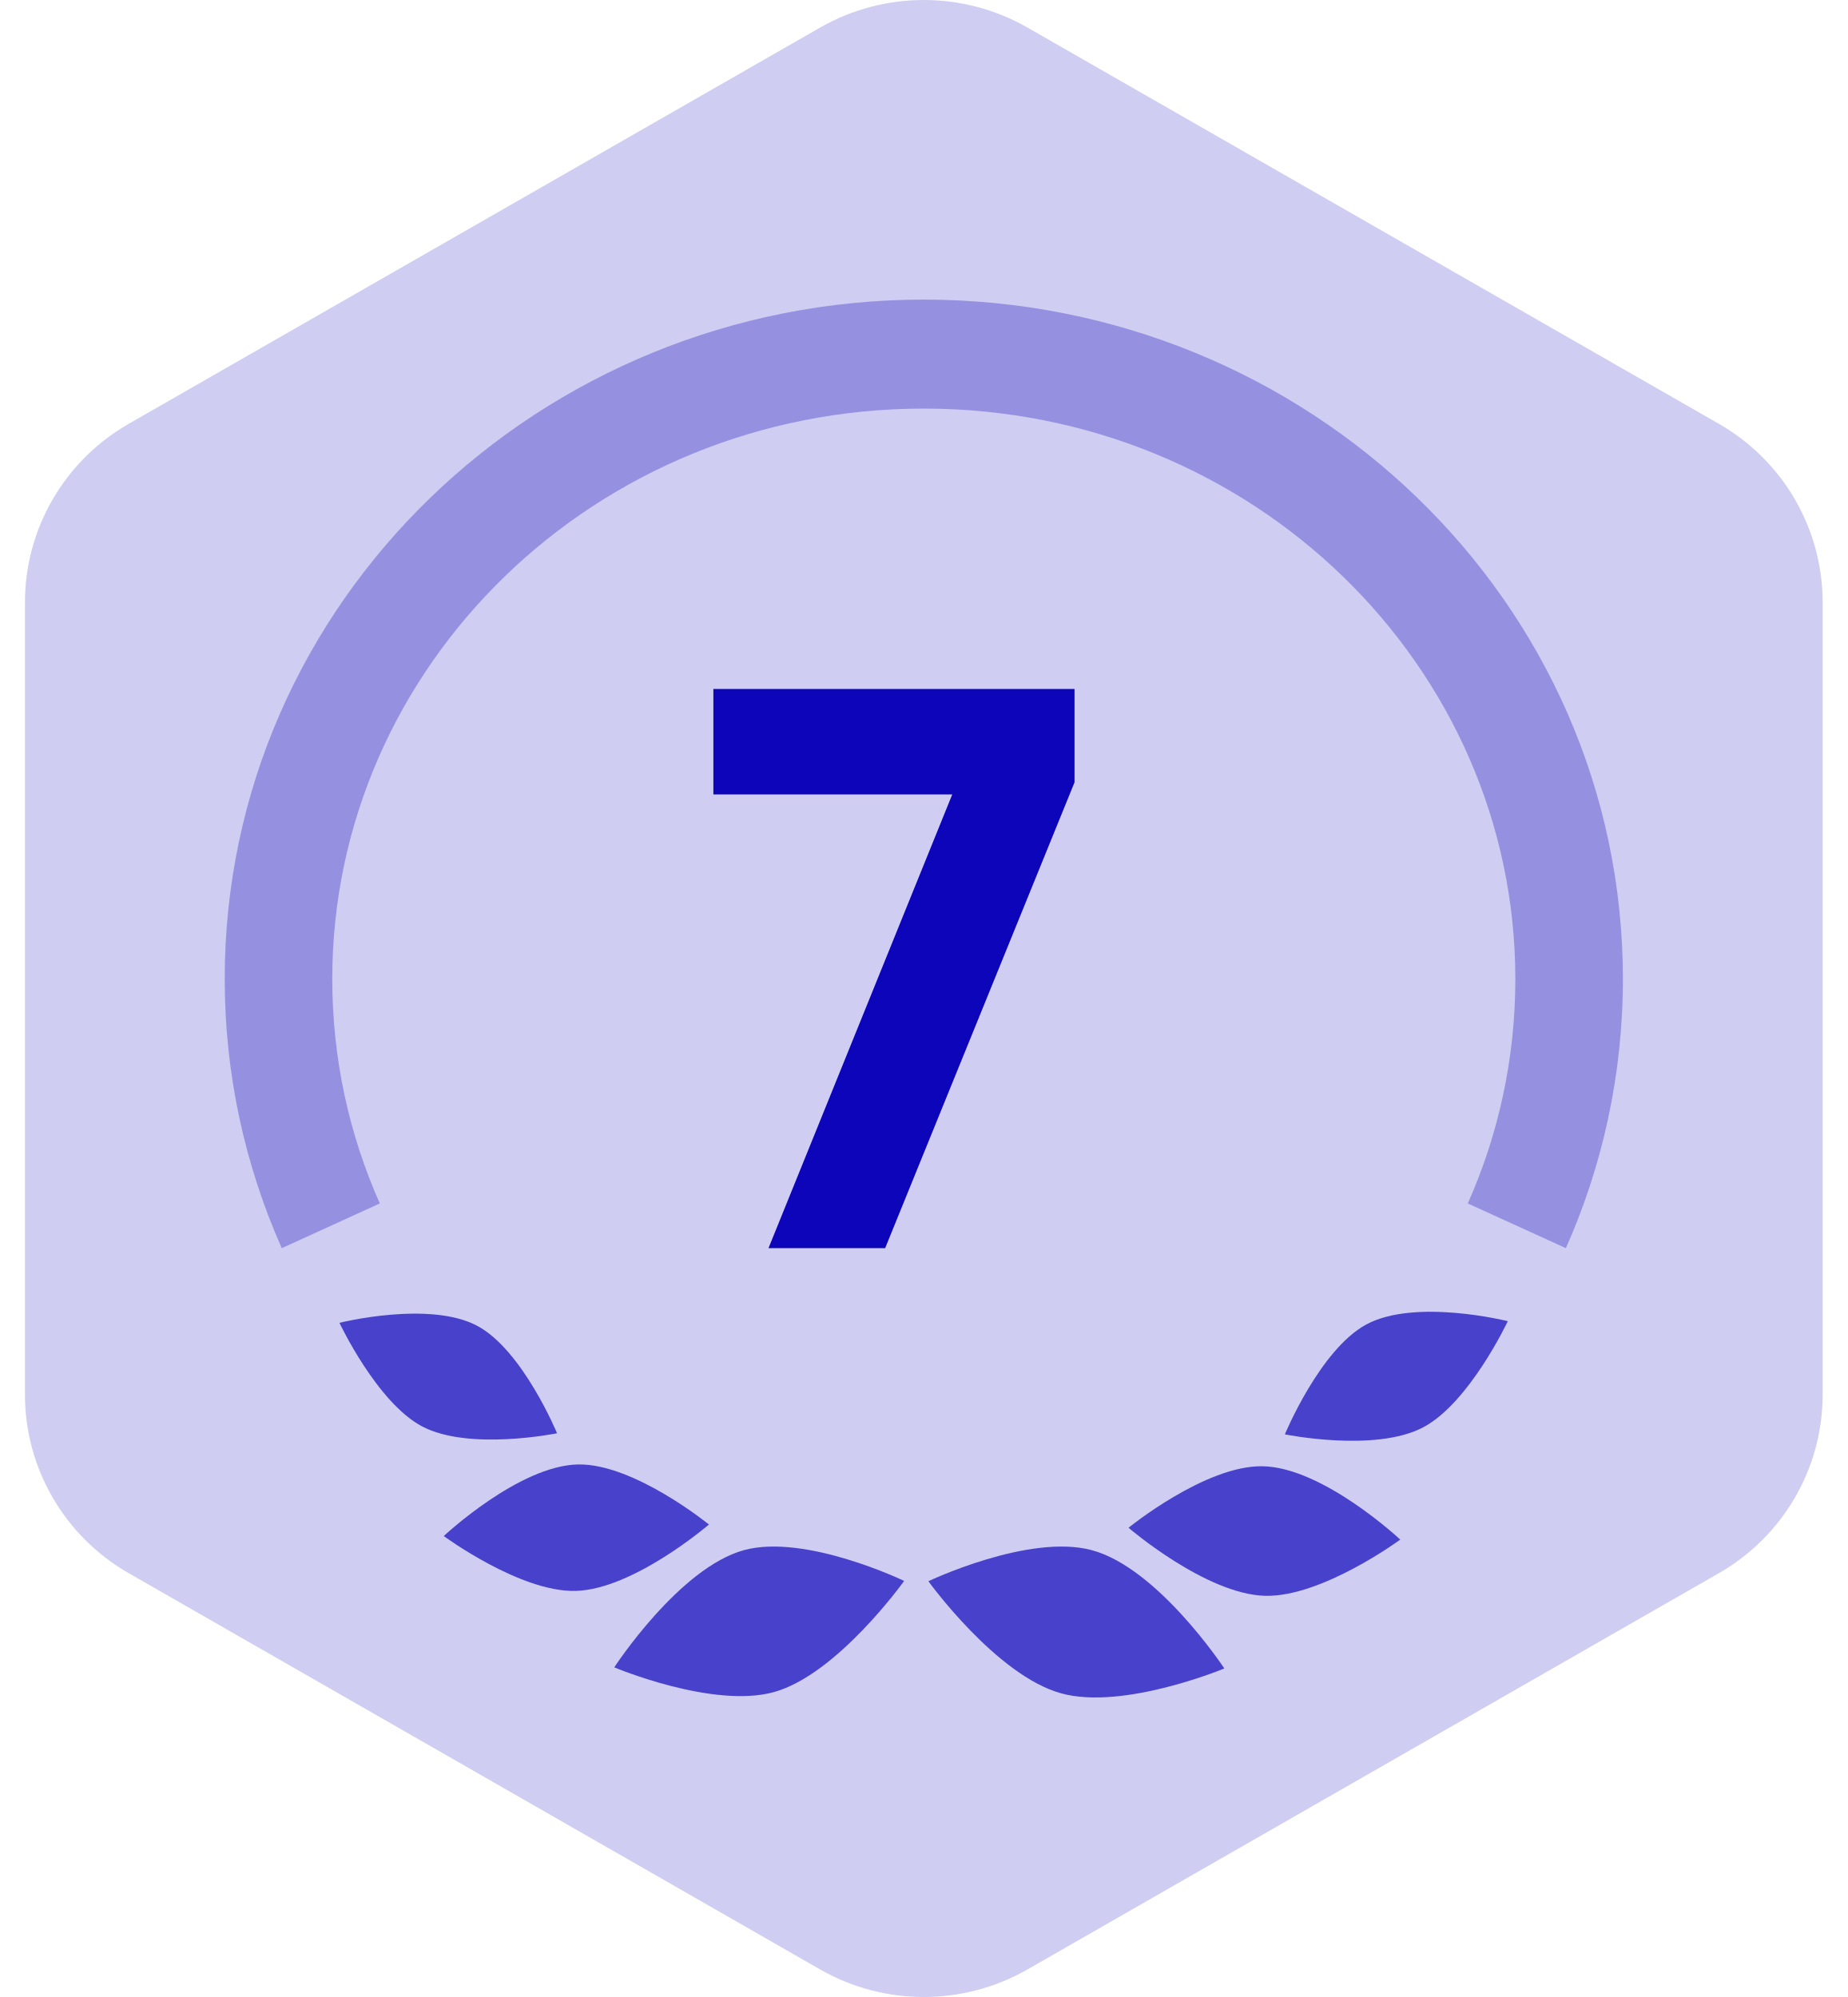
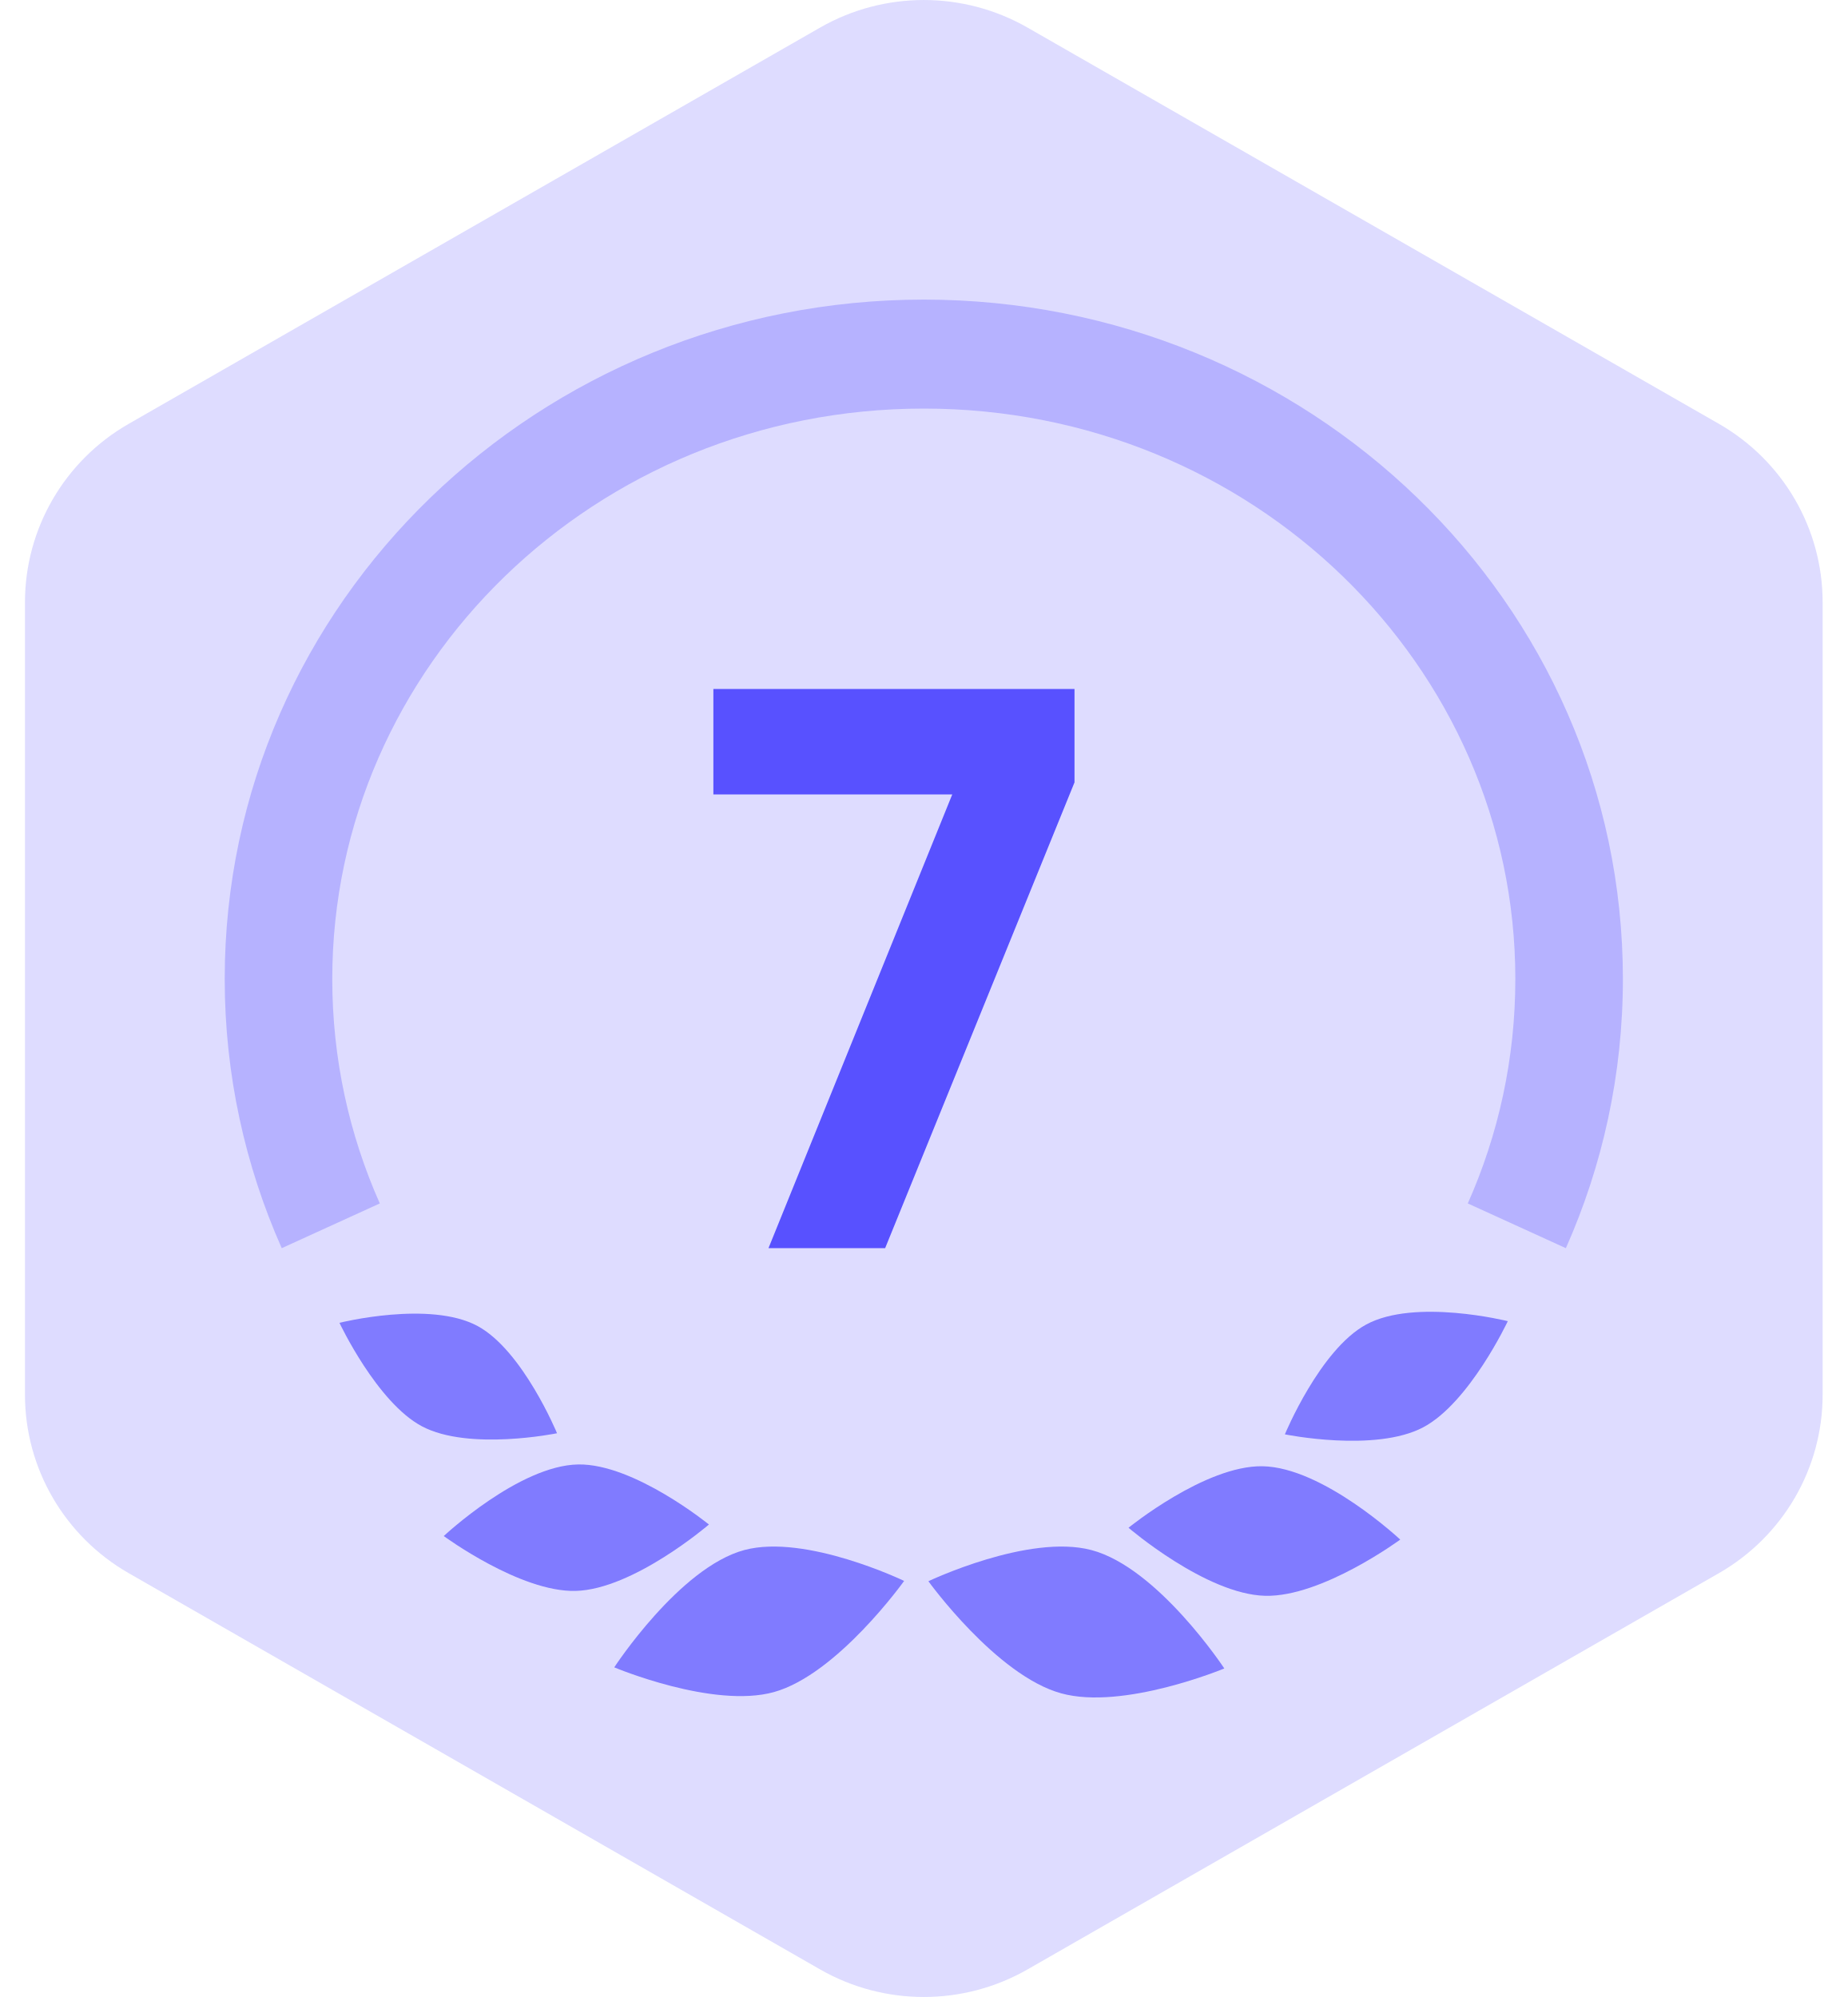
<svg xmlns="http://www.w3.org/2000/svg" width="37" height="40" viewBox="0 0 37 40" fill="none">
-   <path opacity="0.2" fill-rule="evenodd" clip-rule="evenodd" d="M20.578 0.553C19.292 -0.184 17.708 -0.184 16.422 0.553L2.578 8.489C1.292 9.226 0.5 10.589 0.5 12.064V27.936C0.5 29.411 1.292 30.773 2.578 31.511L16.422 39.447C17.708 40.184 19.292 40.184 20.578 39.447L34.422 31.511C35.708 30.773 36.5 29.411 36.5 27.936V12.064C36.5 10.589 35.708 9.226 34.422 8.489L20.578 0.553Z" fill="#0D05BA" />
-   <path d="M14.286 13.8H21.518V15.671L17.726 25H15.39L19.07 15.912H14.286V13.8Z" fill="#0D05BA" />
-   <path opacity="0.7" d="M21.857 31.048C20.601 30.715 18.592 31.672 18.592 31.672C18.592 31.672 19.955 33.562 21.253 33.918C22.498 34.261 24.518 33.419 24.518 33.419C24.518 33.419 23.187 31.399 21.857 31.048Z" fill="#0D05BA" />
-   <path opacity="0.7" d="M25.28 29.369C24.135 29.351 22.6 30.601 22.6 30.601C22.6 30.601 24.15 31.934 25.336 31.964C26.474 31.992 28.041 30.838 28.041 30.838C28.041 30.838 26.493 29.387 25.28 29.369Z" fill="#0D05BA" />
-   <path opacity="0.7" d="M27.358 26.531C26.432 27.034 25.731 28.73 25.731 28.73C25.731 28.73 27.539 29.099 28.503 28.588C29.428 28.096 30.195 26.463 30.195 26.463C30.195 26.463 28.339 25.998 27.358 26.531Z" fill="#0D05BA" />
-   <path opacity="0.7" d="M14.907 31.047C16.138 30.718 18.106 31.666 18.106 31.666C18.106 31.666 16.77 33.538 15.5 33.892C14.28 34.231 12.301 33.397 12.301 33.397C12.301 33.397 13.605 31.396 14.907 31.047Z" fill="#0D05BA" />
-   <path opacity="0.7" d="M11.581 29.333C12.699 29.316 14.197 30.536 14.197 30.536C14.197 30.536 12.684 31.837 11.527 31.866C10.416 31.894 8.887 30.767 8.887 30.767C8.887 30.767 10.397 29.351 11.581 29.333Z" fill="#0D05BA" />
-   <path opacity="0.7" d="M9.567 26.562C10.471 27.053 11.155 28.708 11.155 28.708C11.155 28.708 9.391 29.069 8.45 28.569C7.547 28.09 6.798 26.496 6.798 26.496C6.798 26.496 8.61 26.042 9.567 26.562Z" fill="#0D05BA" />
-   <path opacity="0.3" fill-rule="evenodd" clip-rule="evenodd" d="M18.5 8.184C11.912 8.184 6.654 13.345 6.654 19.609C6.654 21.207 6.993 22.726 7.606 24.105L5.642 25.001C4.908 23.347 4.5 21.523 4.5 19.609C4.5 12.048 10.815 6.001 18.5 6.001C26.186 6.001 32.5 12.048 32.5 19.609C32.5 21.523 32.093 23.347 31.358 25.001L29.394 24.105C30.007 22.726 30.346 21.207 30.346 19.609C30.346 13.345 25.089 8.184 18.5 8.184Z" fill="#0D05BA" />
+   <path opacity="0.2" fill-rule="evenodd" clip-rule="evenodd" d="M20.578 0.553C19.292 -0.184 17.708 -0.184 16.422 0.553L2.578 8.489C1.292 9.226 0.5 10.589 0.5 12.064V27.936C0.5 29.411 1.292 30.773 2.578 31.511L16.422 39.447C17.708 40.184 19.292 40.184 20.578 39.447L34.422 31.511C35.708 30.773 36.5 29.411 36.5 27.936V12.064C36.5 10.589 35.708 9.226 34.422 8.489L20.578 0.553Z" fill="#5851FF" />
+   <path d="M14.286 13.8H21.518V15.671L17.726 25H15.39L19.07 15.912H14.286V13.8Z" fill="#5851FF" />
+   <path opacity="0.7" d="M21.857 31.048C20.601 30.715 18.592 31.672 18.592 31.672C18.592 31.672 19.955 33.562 21.253 33.918C22.498 34.261 24.518 33.419 24.518 33.419C24.518 33.419 23.187 31.399 21.857 31.048Z" fill="#5851FF" />
+   <path opacity="0.7" d="M25.28 29.369C24.135 29.351 22.6 30.601 22.6 30.601C22.6 30.601 24.15 31.934 25.336 31.964C26.474 31.992 28.041 30.838 28.041 30.838C28.041 30.838 26.493 29.387 25.28 29.369Z" fill="#5851FF" />
+   <path opacity="0.7" d="M27.358 26.531C26.432 27.034 25.731 28.73 25.731 28.73C25.731 28.73 27.539 29.099 28.503 28.588C29.428 28.096 30.195 26.463 30.195 26.463C30.195 26.463 28.339 25.998 27.358 26.531Z" fill="#5851FF" />
+   <path opacity="0.7" d="M14.907 31.047C16.138 30.718 18.106 31.666 18.106 31.666C18.106 31.666 16.77 33.538 15.5 33.892C14.28 34.231 12.301 33.397 12.301 33.397C12.301 33.397 13.605 31.396 14.907 31.047Z" fill="#5851FF" />
+   <path opacity="0.7" d="M11.581 29.333C12.699 29.316 14.197 30.536 14.197 30.536C14.197 30.536 12.684 31.837 11.527 31.866C10.416 31.894 8.887 30.767 8.887 30.767C8.887 30.767 10.397 29.351 11.581 29.333Z" fill="#5851FF" />
+   <path opacity="0.7" d="M9.567 26.562C10.471 27.053 11.155 28.708 11.155 28.708C11.155 28.708 9.391 29.069 8.45 28.569C7.547 28.09 6.798 26.496 6.798 26.496C6.798 26.496 8.61 26.042 9.567 26.562Z" fill="#5851FF" />
+   <path opacity="0.3" fill-rule="evenodd" clip-rule="evenodd" d="M18.5 8.184C11.912 8.184 6.654 13.345 6.654 19.609C6.654 21.207 6.993 22.726 7.606 24.105L5.642 25.001C4.908 23.347 4.5 21.523 4.5 19.609C4.5 12.048 10.815 6.001 18.5 6.001C26.186 6.001 32.5 12.048 32.5 19.609C32.5 21.523 32.093 23.347 31.358 25.001L29.394 24.105C30.007 22.726 30.346 21.207 30.346 19.609C30.346 13.345 25.089 8.184 18.5 8.184Z" fill="#5851FF" />
</svg>
